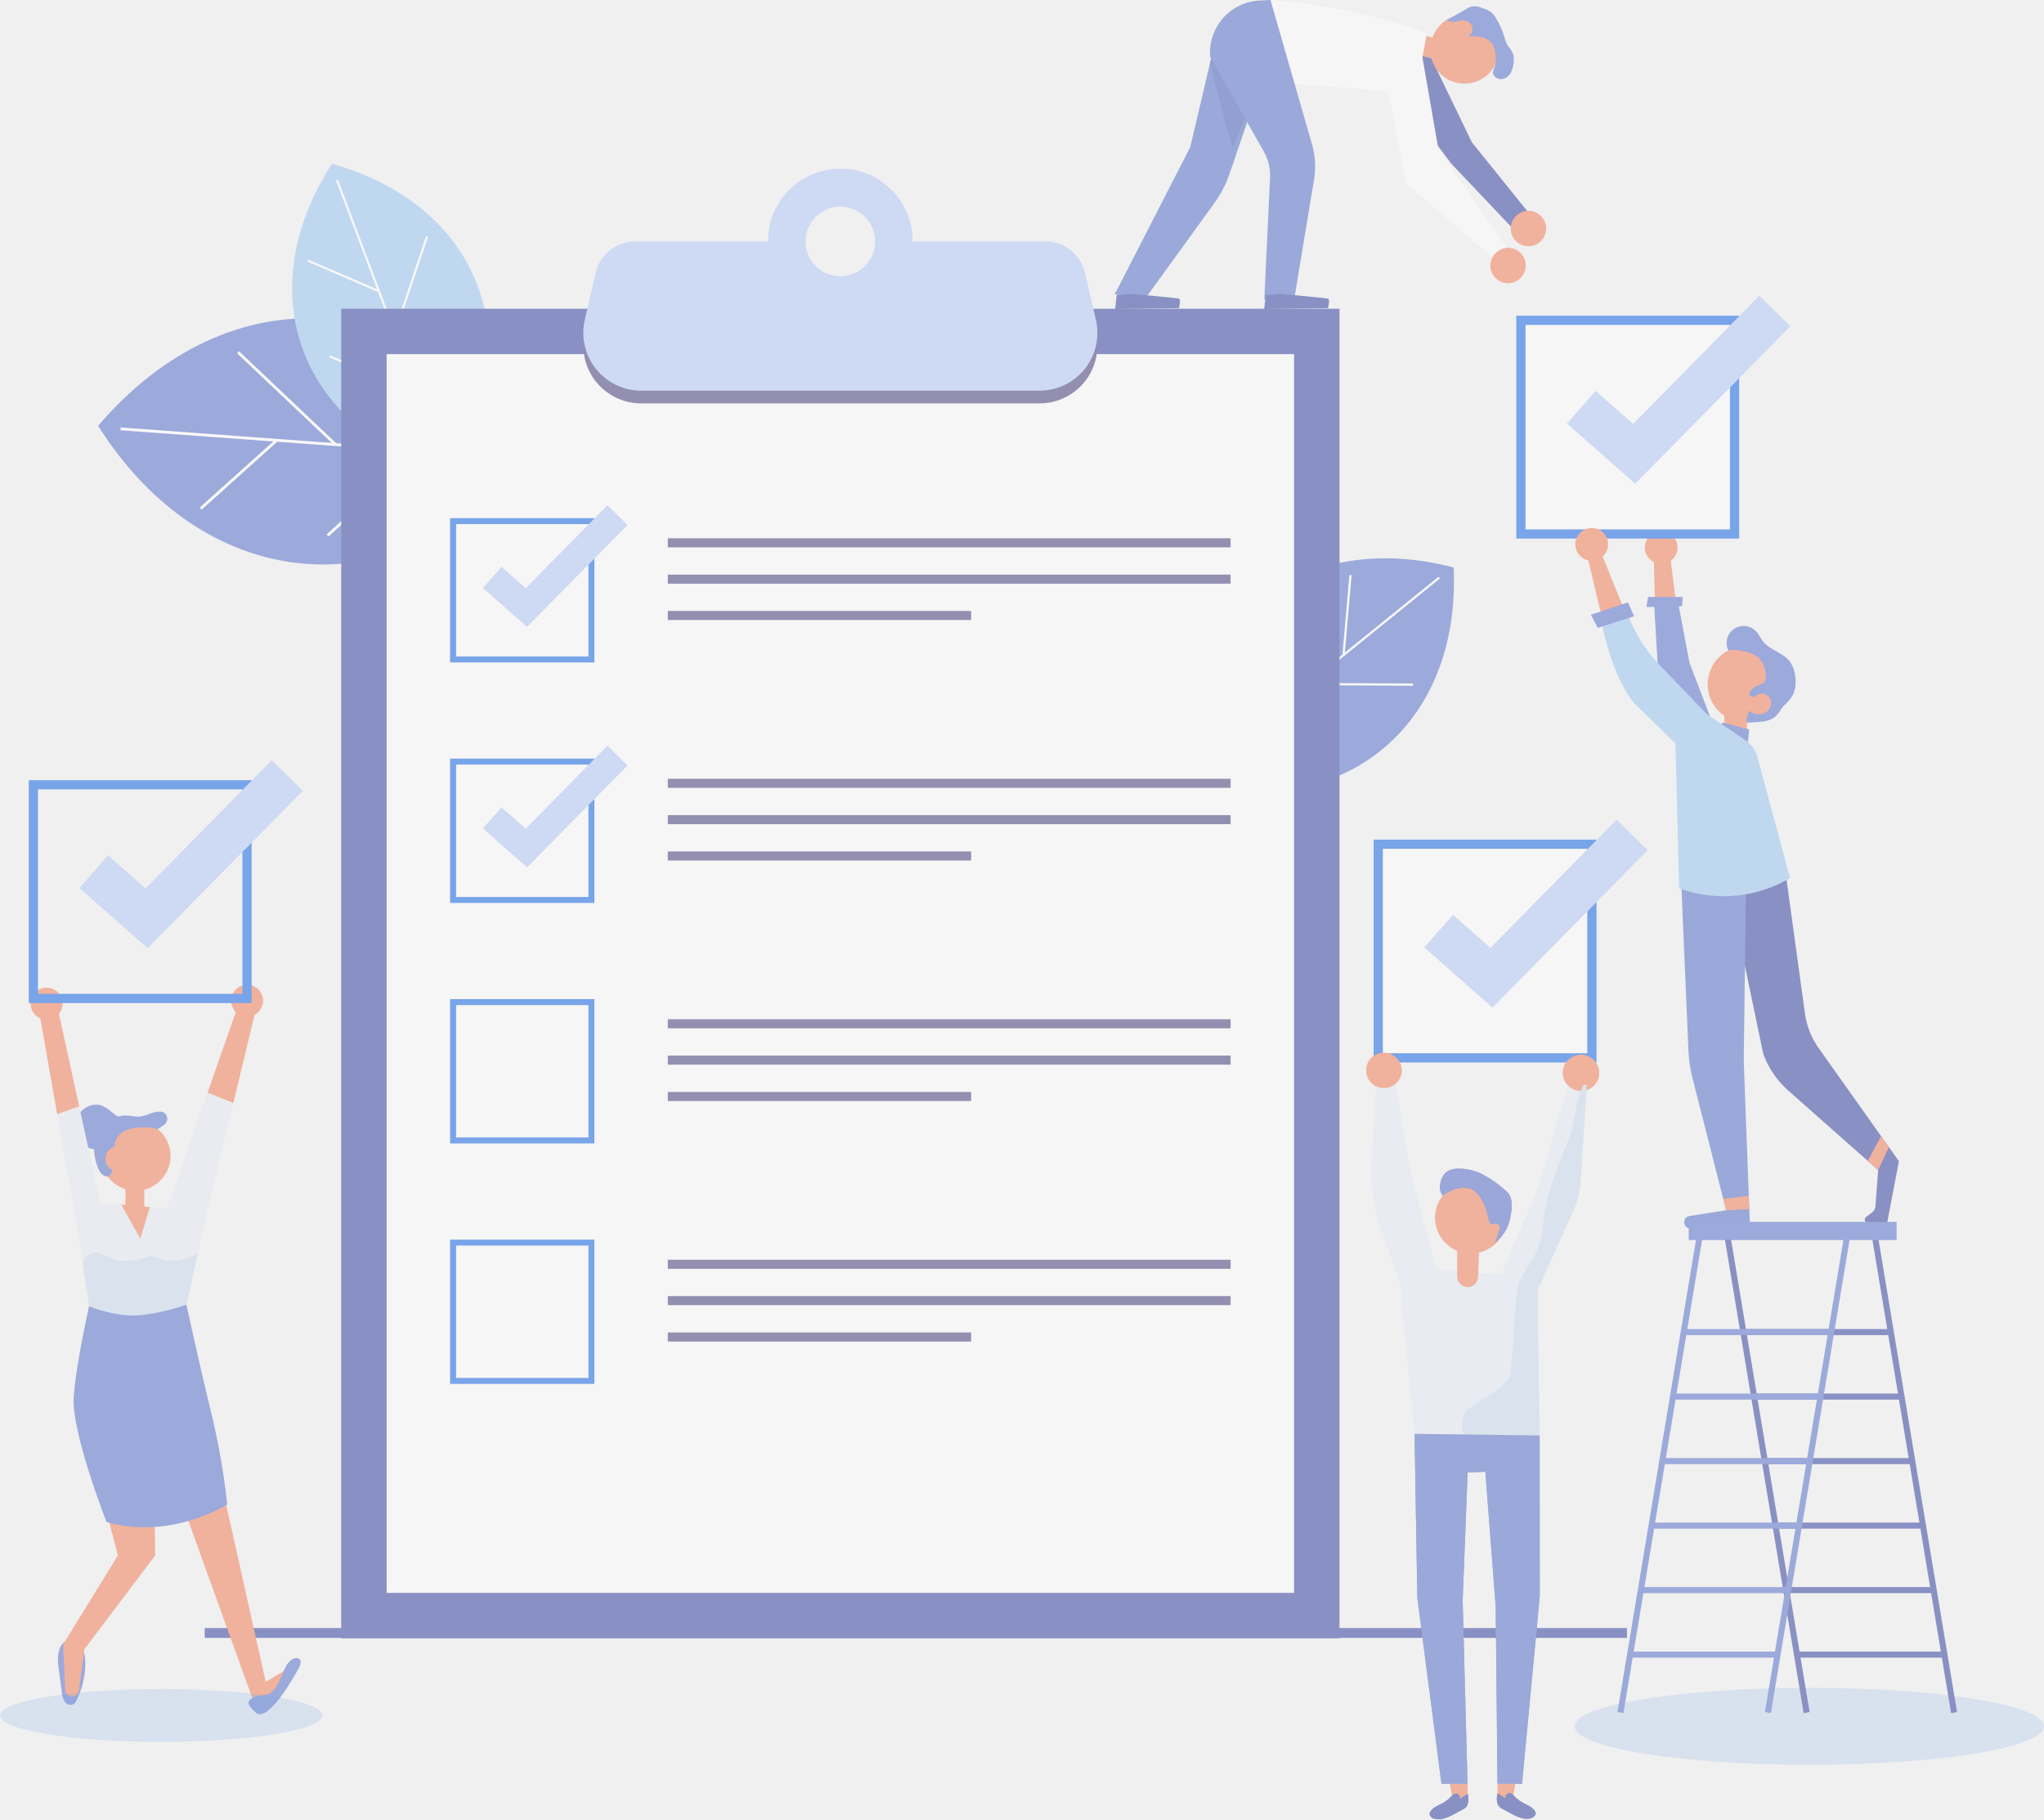
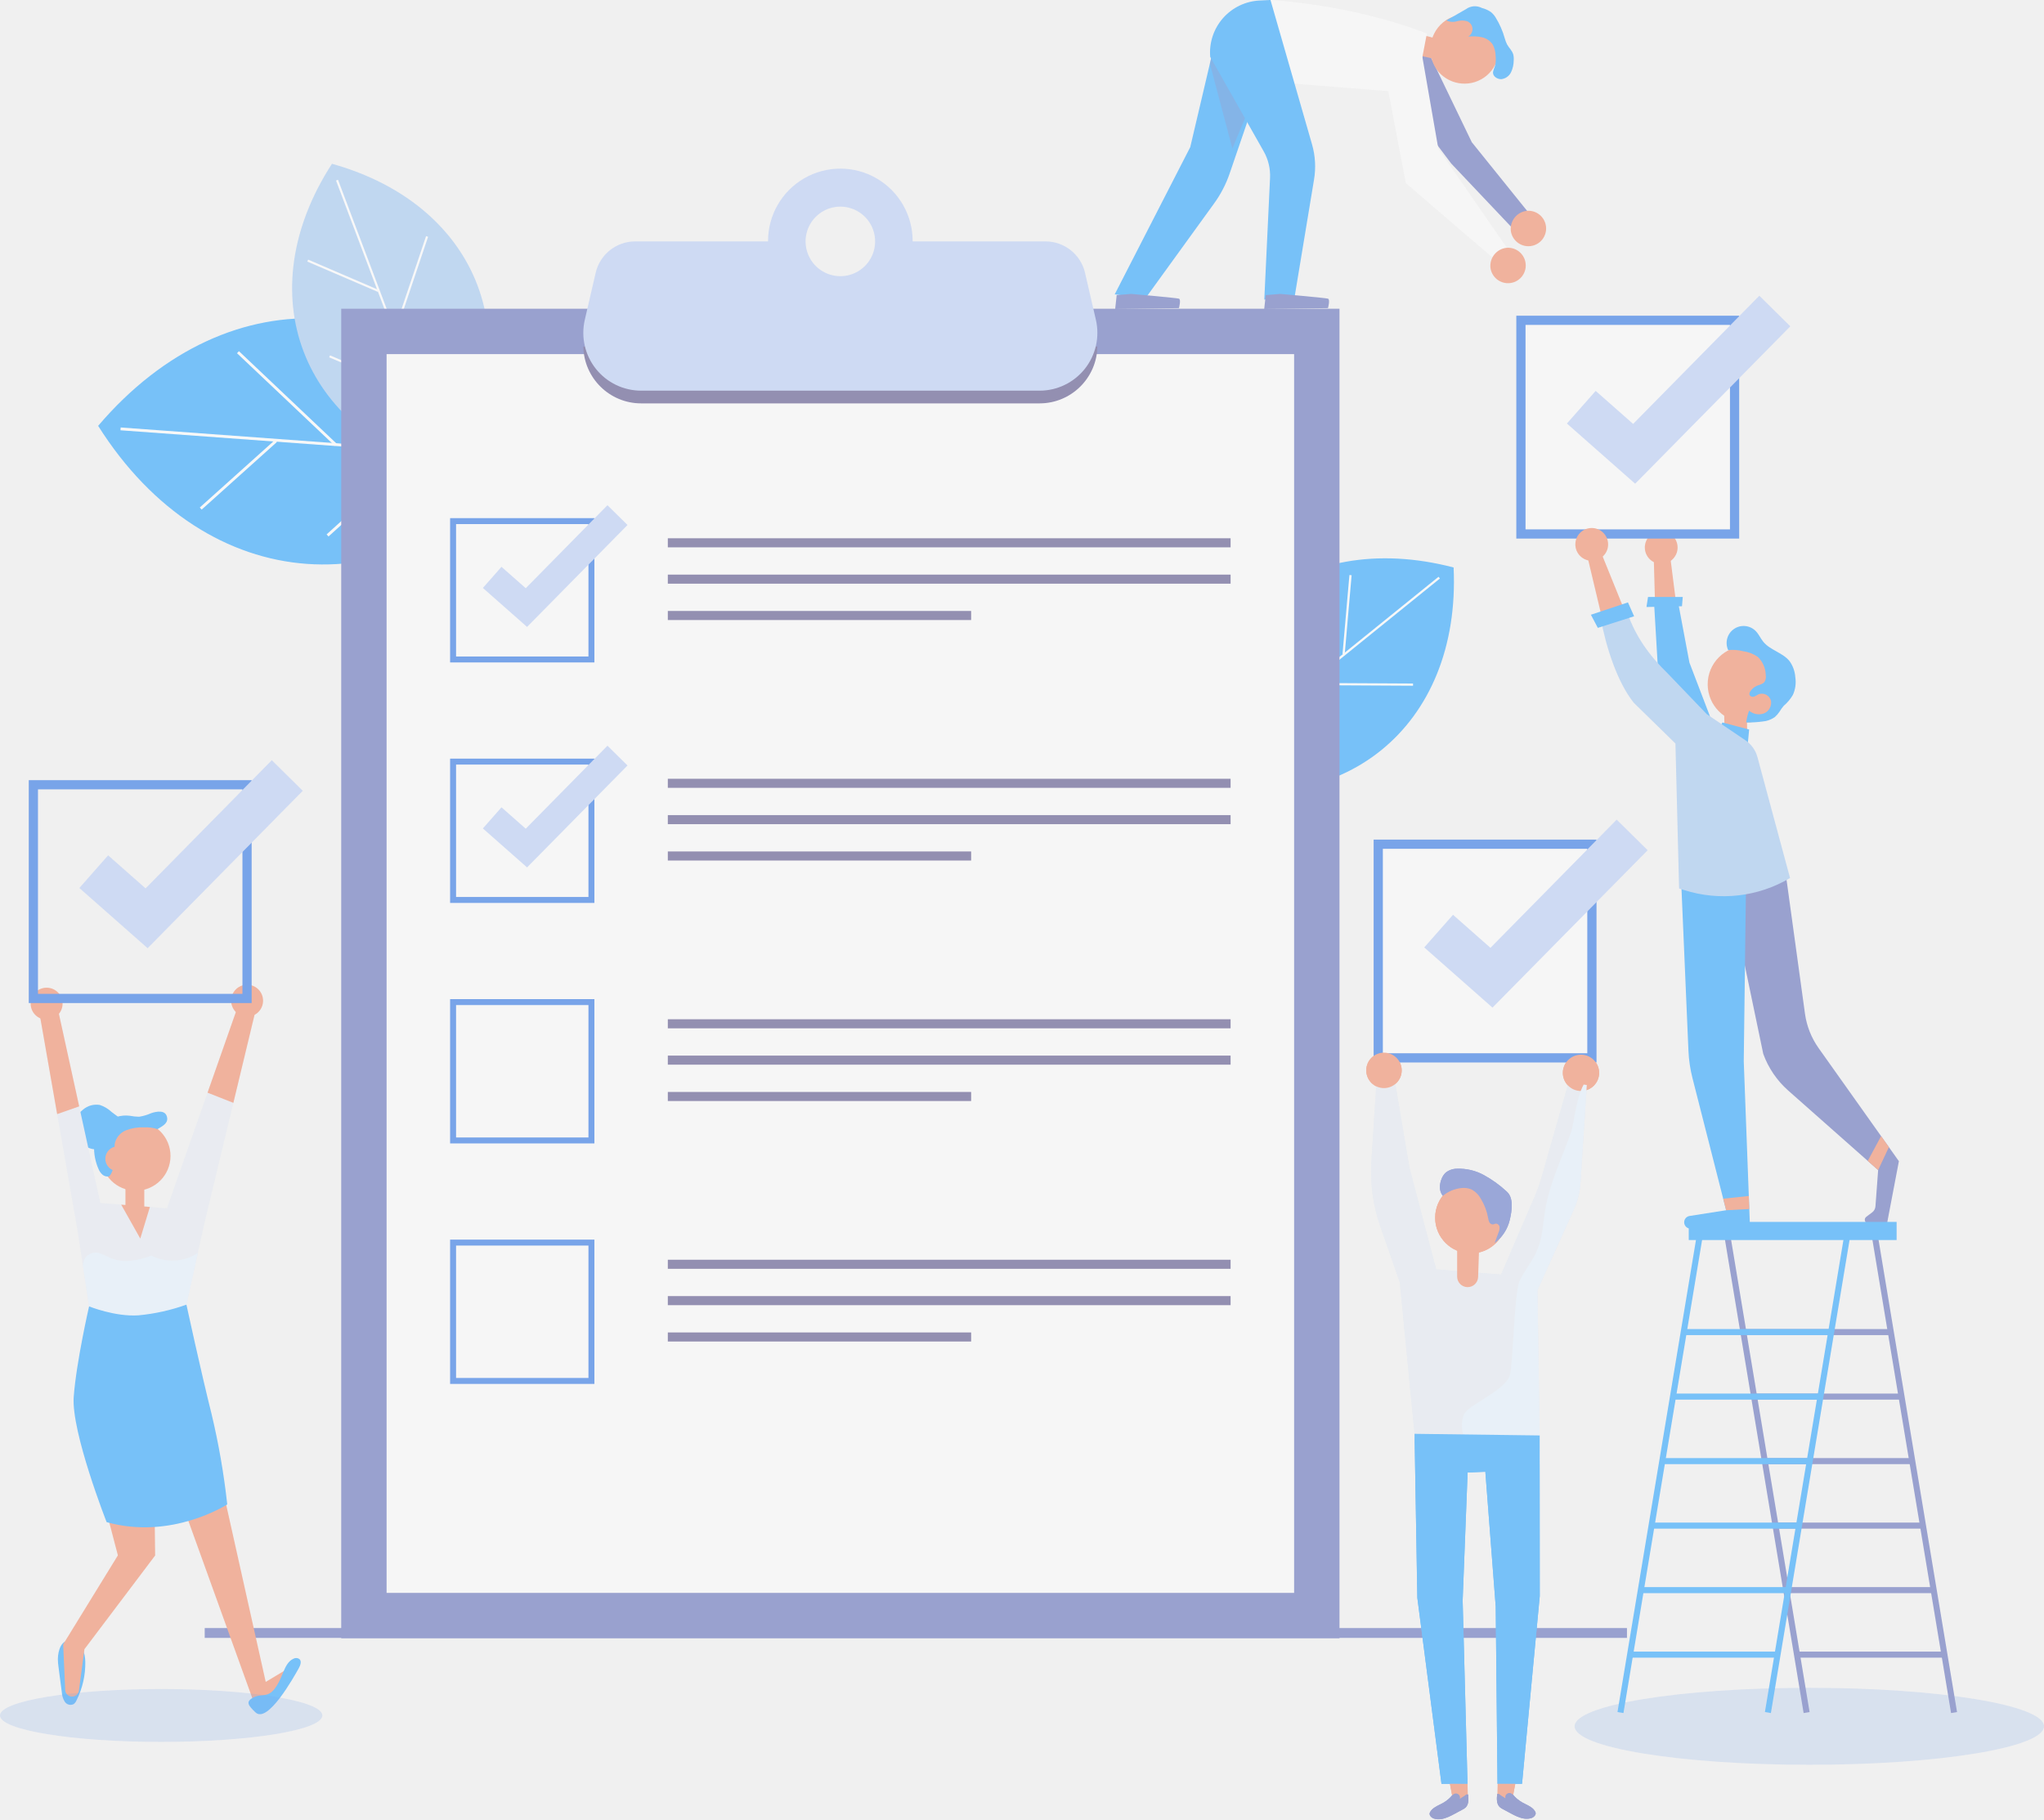
<svg xmlns="http://www.w3.org/2000/svg" width="645.73" height="574.731" viewBox="0 0 645.73 574.731">
  <defs>
-     <style>.a{opacity:0.52;}.b{fill:#f07951;}.c,.k{fill:#2a3799;}.d{fill:#4e68c7;}.e{fill:#4b68c4;}.f{fill:#94bff0;}.g{fill:#fcfcfc;}.h,.l{fill:#0a5de2;}.i{fill:#afc6f5;}.j{fill:#fff;}.k{opacity:0.4;}.l{opacity:0.2;}.m{fill:#3e3577;}.n{fill:#e0e7f1;}.o{fill:#4b63c1;}.p{fill:#c5d6ea;}.q{fill:#e2e7f1;}</style>
+     <style>.a{opacity:0.52;}.b{fill:#f07951;}.c,.k{fill:#4958b0;}.d{fill:#0795ff;}.e{fill:#0795ff;}.f{fill:#94bff0;}.g{fill:#fcfcfc;}.h,.l{fill:#0a5de2;}.i{fill:#afc6f5;}.j{fill:#fff;}.k{opacity:0.4;}.l{opacity:0.2;}.m{fill:#3e3577;}.n{fill:#e0e7f1;}.o{fill:#4b63c1;}.p{fill:#e1efff;}.q{fill:#e2e7f1;}</style>
  </defs>
  <g class="a" transform="translate(-42.282 -67.012)">
    <g transform="translate(521.309 160.435)">
      <path class="b" d="M378.93,199.579l-.591-21.547,4.871-.044,2.742,21.59Z" transform="translate(-335.018 -98.915)" />
      <path class="c" d="M411.1,243.217l6.378,46.335a24.635,24.635,0,0,0,4.316,10.9L447.15,336.17,443.4,355.843h-5.854a1.171,1.171,0,0,1-.7-2.109l1.847-1.385a2.646,2.646,0,0,0,1.051-1.921l.849-11.448-28.426-25.148A28.386,28.386,0,0,1,404.3,302.26L394.088,253.3Z" transform="translate(-326.288 -62.757)" />
      <path class="b" d="M392.683,211.419c.09.365.182,9.478.182,9.478l7.2,2.187-.182-11.757Z" transform="translate(-327.066 -80.435)" />
      <path class="b" d="M380.75,208.05l-8.621,3.059-7.337-30.858,3.977-1.791Z" transform="translate(-342.527 -98.654)" />
      <path class="d" d="M385.969,189.095l3.678,19.559,10.436,27.29L387.9,239.691l-8.287-30.536-1.17-19.894Z" transform="translate(-334.959 -92.759)" />
      <path class="e" d="M404.5,245.623l-.738,57.758,1.985,52.9H386.953a2.013,2.013,0,0,1-1.986-1.683h0a2.015,2.015,0,0,1,1.676-2.322l11.555-1.809-10.635-41.745a42.3,42.3,0,0,1-1.273-8.634l-2.349-54.716Z" transform="translate(-331.912 -61.561)" />
      <path class="b" d="M428.572,301.39l-3.4,7.263-3.275-2.9,4.212-7.832Z" transform="translate(-310.87 -32.43)" />
      <path class="d" d="M400.872,221.2l.482-5.12-8.433-2.229-1.566,2.831Z" transform="translate(-327.803 -79.035)" />
      <path class="f" d="M371.412,192.607l4.518-1.2c2.664,7.71,6.968,13.691,12.819,19.375l12.38,12.9,12.181,8.227a9.394,9.394,0,0,1,3.811,5.339l10.293,38.179h0a41.1,41.1,0,0,1-33.431,3.822l-1.618-.514-1.156-45.8-13.161-12.864c-5.35-6.688-8.823-17.992-10.394-26.411Z" transform="translate(-340.94 -91.479)" />
      <circle class="b" cx="5.178" cy="5.178" r="5.178" transform="translate(40.596 74.358)" />
      <circle class="b" cx="12.079" cy="12.079" r="12.079" transform="translate(60.455 110.676)" />
      <path class="b" d="M392.514,310.942l8.094-.856.155,4.123-7.317.388Z" transform="translate(-327.16 -25.688)" />
      <rect class="g" width="64.594" height="64.599" transform="translate(2.907 9.214)" />
      <path class="d" d="M365.625,193.345l11.706-3.9,1.951,4.39-11.463,3.658Z" transform="translate(-342.066 -92.566)" />
      <path class="d" d="M377.409,188.345h10.975l-.244,2.927-11.219.244Z" transform="translate(-335.803 -93.175)" />
      <path class="h" d="M420.874,201.585H350.468v-70.41h70.406Zm-67.5-2.905h64.594v-64.6H353.375v64.6Z" transform="translate(-350.468 -124.866)" />
      <g transform="translate(15.98)">
        <path class="i" d="M421.546,127.116l-39.877,40.492-11.831-10.433-9.089,10.315,21.566,19.018,49.017-49.727Z" transform="translate(-360.749 -127.116)" />
      </g>
      <path class="b" d="M362.464,179.5a5.178,5.178,0,1,0,5.178-5.176A5.178,5.178,0,0,0,362.464,179.5Z" transform="translate(-343.818 -100.945)" />
      <path class="d" d="M411.243,219.436a13.375,13.375,0,0,0,2.9-3.458,9.928,9.928,0,0,0,.755-5.582,9.829,9.829,0,0,0-1.766-5c-2.134-2.751-6.13-3.482-8.338-6.174-.87-1.062-1.411-2.375-2.366-3.362a5.368,5.368,0,0,0-8.734,5.983,13.316,13.316,0,0,1,4.733.354,10.363,10.363,0,0,1,4.626,1.788,8.19,8.19,0,0,1,2.509,5.757,3.078,3.078,0,0,1-.406,2.156c-.547.706-1.529.853-2.355,1.2a4.672,4.672,0,0,0-2.126,1.8,1.329,1.329,0,0,0-.253,1.079,1.167,1.167,0,0,0,1.478.533c.553-.174,1.015-.564,1.556-.777a2.975,2.975,0,0,1,3.769,2.184,3.649,3.649,0,0,1-2.291,3.943,4.747,4.747,0,0,1-4.643-.892,16.482,16.482,0,0,0-.9,3.724,32.829,32.829,0,0,0,4.988-.275,7.914,7.914,0,0,0,4.051-1.421,8.947,8.947,0,0,0,1.5-1.73A12,12,0,0,1,411.243,219.436Z" transform="translate(-326.76 -89.889)" />
    </g>
    <g transform="translate(73.288 167.565)">
      <path class="d" d="M62.23,165.682h0c41.641-48.892,103.182-44.5,137.455,9.813h0C158.044,224.387,96.5,219.994,62.23,165.682Z" transform="translate(-62.23 -131.704)" />
      <g transform="translate(7.048 34.486)">
        <rect class="j" width="0.892" height="124.496" transform="matrix(0.073, -0.997, 0.997, 0.073, 0, 0.89)" />
      </g>
      <g transform="translate(32.105 38.446)">
        <rect class="j" width="31.937" height="0.892" transform="matrix(0.744, -0.668, 0.668, 0.744, 0, 21.326)" />
      </g>
      <g transform="translate(43.864 10.384)">
        <rect class="j" width="0.892" height="42.618" transform="translate(0 0.648) rotate(-46.572)" />
      </g>
      <g transform="translate(92.624 14.874)">
        <rect class="j" width="0.892" height="42.358" transform="translate(0 0.663) rotate(-48.021)" />
      </g>
      <g transform="translate(72.176 42.103)">
        <rect class="j" width="38.967" height="0.892" transform="translate(0 26.166) rotate(-42.183)" />
      </g>
    </g>
    <g transform="translate(417.407 243.391)">
      <path class="d" d="M367.712,183.378h0c2.369,50.33-35.232,80.815-83.986,68.088h0C281.359,201.136,318.96,170.651,367.712,183.378Z" transform="translate(-283.622 -180.487)" />
      <g transform="translate(3.34 5.869)">
        <rect class="j" width="97.676" height="0.7" transform="matrix(0.778, -0.629, 0.629, 0.778, 0, 61.399)" />
      </g>
      <g transform="translate(48.995 5.273)">
        <rect class="j" width="25.057" height="0.7" transform="matrix(0.087, -0.996, 0.996, 0.087, 0, 24.962)" />
      </g>
      <g transform="translate(37.834 39.372)">
        <rect class="j" width="0.7" height="33.437" transform="translate(0 0.7) rotate(-89.688)" />
      </g>
      <g transform="translate(7.707 63.121)">
        <rect class="j" width="33.232" height="0.7" transform="translate(0 0.66) rotate(-1.137)" />
      </g>
      <g transform="translate(21.164 21.898)">
        <rect class="j" width="30.572" height="0.7" transform="matrix(0.082, -0.997, 0.997, 0.082, 0, 30.469)" />
      </g>
    </g>
    <g transform="translate(134.565 118.751)">
      <path class="f" d="M114.243,100.3h0c46.857,13.078,63.411,56.785,36.973,97.622h0C104.359,184.843,87.805,141.138,114.243,100.3Z" transform="translate(-101.653 -100.299)" />
      <g transform="translate(13.871 5.051)">
        <rect class="j" width="0.676" height="94.307" transform="translate(0 0.238) rotate(-20.658)" />
      </g>
      <g transform="translate(4.801 30.276)">
        <rect class="j" width="0.676" height="24.193" transform="matrix(0.395, -0.919, 0.919, 0.395, 0, 0.621)" />
      </g>
      <g transform="translate(32.02 22.858)">
        <rect class="j" width="32.284" height="0.676" transform="matrix(0.319, -0.948, 0.948, 0.319, 0, 30.597)" />
      </g>
      <g transform="translate(45.267 57.814)">
        <rect class="j" width="32.086" height="0.676" transform="matrix(0.295, -0.956, 0.956, 0.295, 0, 30.659)" />
      </g>
      <g transform="translate(11.708 60.527)">
        <rect class="j" width="0.676" height="29.518" transform="translate(0 0.622) rotate(-67.007)" />
      </g>
    </g>
    <g transform="translate(394.434 67.012)">
      <path class="c" d="M335.269,74.845l15.794,32.75,20.208,25.085-5.807,3.716-20.9-22.066L324.018,87Z" transform="translate(-238.255 -62.67)" />
      <path class="b" d="M330.937,73.7l9.3,2.395-2.234,5.958-10.413-2.264Z" transform="translate(-236.273 -63.303)" />
      <path class="e" d="M307.612,68.481l-8.134,15.4-6.768,28.786-23.868,46.523,9.673,1.3,21.761-30.067a35.872,35.872,0,0,0,4.874-9.408l11.194-32.7Z" transform="translate(-268.842 -66.198)" />
      <path class="k" d="M303.354,91.913l-8.058,19.35-7.11-26.816.567-2.411,5.23-9.9,1.158-.325s3.247,8.6,4.032,10.431C299.538,83.088,301.408,87.4,303.354,91.913Z" transform="translate(-258.118 -64.353)" />
      <path class="g" d="M340.741,110.039,365.7,146.116l-4.944.8-30.285-26-6.842-36.041s-.922-11.1,4.117-10.745,7.843,6.286,7.843,6.286Z" transform="translate(-238.509 -63.074)" />
      <path class="g" d="M353.572,77.642c-23.461-9.284-49.4-10.63-49.4-10.63L293.884,92.04l56.076,4.425Z" transform="translate(-254.96 -67.012)" />
      <path class="e" d="M307.315,67.012l-3.448.166a16.443,16.443,0,0,0-15.592,17.81l16.9,29.842a15.524,15.524,0,0,1,2,8.412l-1.815,38.412,9.542-.65,6.154-37.163a25.126,25.126,0,0,0-.612-11.205Z" transform="translate(-258.102 -67.012)" />
      <path class="b" d="M349.357,116.177a5.6,5.6,0,1,0,5.1-6.309A5.737,5.737,0,0,0,349.357,116.177Z" transform="translate(-224.221 -43.266)" />
      <path class="b" d="M334.907,87.177a10.879,10.879,0,1,0,2.98-15.455A11.135,11.135,0,0,0,334.907,87.177Z" transform="translate(-233.263 -65.323)" />
      <path class="b" d="M345.218,123.691a5.6,5.6,0,1,0,5.1-6.308A5.736,5.736,0,0,0,345.218,123.691Z" transform="translate(-226.515 -39.099)" />
      <path class="c" d="M299.707,127.127l-.479,4.394,20.146-.28s.748-2.743,0-2.994c-.732-.244-15.113-1.5-15.113-1.5Z" transform="translate(-251.998 -33.897)" />
      <path class="c" d="M269.415,127.127l-.479,4.394,20.146-.28s.748-2.743,0-2.994c-.732-.244-15.113-1.5-15.113-1.5Z" transform="translate(-268.79 -33.897)" />
      <path class="d" d="M353.679,91.3a3.932,3.932,0,0,0,3-2.178,8.751,8.751,0,0,0,.841-3.74,5.668,5.668,0,0,0-.169-1.977c-.368-1.164-1.352-2.019-1.935-3.092a10.5,10.5,0,0,1-.72-1.9,25.326,25.326,0,0,0-2.935-6.667,6.878,6.878,0,0,0-1.461-1.66,8.885,8.885,0,0,0-2.846-1.276,4.759,4.759,0,0,0-4.972.353l-6.22,3.577a4.454,4.454,0,0,0,3.258.288A5.923,5.923,0,0,1,342.823,73a2.707,2.707,0,0,1,.325,4.843,14.371,14.371,0,0,1,4.243.2,5.593,5.593,0,0,1,3.476,2.283,7.635,7.635,0,0,1,.928,3.485,10.246,10.246,0,0,1-.051,2.776c-.157.818-.591,1.561-.737,2.377C350.752,90.385,352.395,91.4,353.679,91.3Z" transform="translate(-231.47 -66.297)" />
    </g>
    <ellipse class="l" cx="74.143" cy="12.155" rx="74.143" ry="12.155" transform="translate(539.727 600.216)" />
    <g transform="translate(150.078 120.436)">
      <rect class="c" width="315.366" height="420.01" transform="translate(0 44.11)" />
      <rect class="g" width="391.34" height="286.696" transform="translate(301.031 58.445) rotate(90)" />
      <path class="m" d="M160.841,137.449A18.277,18.277,0,0,0,179.108,155.4H304.969a18.277,18.277,0,0,0,18.267-17.956Z" transform="translate(-84.356 -81.39)" />
      <path class="i" d="M319.341,134.144a12.807,12.807,0,0,0-12.478-9.921H264.882a22.84,22.84,0,1,0-45.679,0H177.222a12.806,12.806,0,0,0-12.477,9.921l-3.434,14.846a18.27,18.27,0,0,0,17.8,22.386H304.973a18.269,18.269,0,0,0,17.8-22.384Zm-75.146.85a10.985,10.985,0,1,1,8.622-8.625A10.994,10.994,0,0,1,244.2,134.994Z" transform="translate(-84.36 -101.383)" />
      <g transform="translate(34.398 106.174)">
        <path class="h" d="M179.353,217.909H133.764v-45.59h45.589Zm-43.707-1.882h41.824V174.2H135.646v41.827Z" transform="translate(-133.764 -168.234)" />
        <g transform="translate(10.348)">
          <path class="i" d="M179.787,169.691l-25.82,26.218-7.661-6.755-5.885,6.679,13.964,12.314,31.738-32.2Z" transform="translate(-140.421 -169.691)" />
        </g>
        <g transform="translate(68.779 10.446)">
          <rect class="m" width="177.79" height="2.867" />
        </g>
        <g transform="translate(68.779 21.928)">
          <rect class="m" width="177.79" height="2.867" />
        </g>
        <g transform="translate(68.779 33.412)">
          <rect class="m" width="95.824" height="2.867" />
        </g>
        <g transform="translate(0 75.974)">
          <path class="h" d="M179.353,266.788H133.764V221.2h45.589Zm-43.707-1.882h41.824V223.079H135.646v41.827Z" transform="translate(-133.764 -217.113)" />
          <g transform="translate(10.348)">
            <path class="i" d="M179.787,218.57l-25.82,26.218-7.661-6.755-5.885,6.679,13.964,12.314,31.738-32.2Z" transform="translate(-140.421 -218.57)" />
          </g>
          <g transform="translate(68.779 10.446)">
            <rect class="m" width="177.79" height="2.867" />
          </g>
          <g transform="translate(68.779 21.928)">
            <rect class="m" width="177.79" height="2.867" />
          </g>
          <g transform="translate(68.779 33.412)">
            <rect class="m" width="95.824" height="2.867" />
          </g>
        </g>
        <g transform="translate(0 156.034)">
          <path class="h" d="M179.353,315.666H133.764V270.077h45.589Zm-43.707-1.881h41.824V271.958H135.646v41.827Z" transform="translate(-133.764 -270.077)" />
          <g transform="translate(68.779 6.36)">
            <rect class="m" width="177.79" height="2.867" />
          </g>
          <g transform="translate(68.779 17.843)">
            <rect class="m" width="177.79" height="2.867" />
          </g>
          <g transform="translate(68.779 29.326)">
            <rect class="m" width="95.824" height="2.867" />
          </g>
        </g>
        <g transform="translate(0 232.009)">
          <path class="h" d="M179.353,364.545H133.764V318.956h45.589Zm-43.707-1.881h41.824V320.837H135.646v41.827Z" transform="translate(-133.764 -318.956)" />
          <g transform="translate(68.779 6.36)">
            <rect class="m" width="177.79" height="2.867" />
          </g>
          <g transform="translate(68.779 17.843)">
            <rect class="m" width="177.79" height="2.867" />
          </g>
          <g transform="translate(68.779 29.326)">
            <rect class="m" width="95.824" height="2.867" />
          </g>
        </g>
      </g>
    </g>
    <g transform="translate(553.269 453.022)">
      <g transform="translate(33.435 2.216)">
        <g transform="translate(46.581)">
          <rect class="c" width="1.91" height="154.725" transform="translate(0 0.313) rotate(-9.437)" />
        </g>
        <rect class="c" width="1.91" height="154.725" transform="translate(0 0.313) rotate(-9.438)" />
        <g transform="translate(6.349 31.64)">
          <rect class="c" width="46.995" height="1.911" />
        </g>
        <g transform="translate(9.676 52.019)">
          <rect class="c" width="46.997" height="1.911" />
        </g>
        <g transform="translate(13.005 72.397)">
          <rect class="c" width="46.995" height="1.911" />
        </g>
        <g transform="translate(16.331 92.775)">
          <rect class="c" width="46.995" height="1.911" />
        </g>
        <g transform="translate(19.658 113.155)">
          <rect class="c" width="46.995" height="1.91" />
        </g>
        <g transform="translate(22.985 133.533)">
          <rect class="c" width="46.997" height="1.91" />
        </g>
      </g>
      <g transform="translate(0 2.217)">
        <rect class="d" width="154.725" height="1.91" transform="translate(0 152.63) rotate(-80.56)" />
        <g transform="translate(46.578 0)">
          <rect class="d" width="154.725" height="1.91" transform="translate(0 152.629) rotate(-80.558)" />
        </g>
        <g transform="translate(20.493 31.639)">
          <rect class="d" width="46.995" height="1.911" />
        </g>
        <g transform="translate(17.166 52.019)">
          <rect class="d" width="46.995" height="1.911" />
        </g>
        <g transform="translate(13.839 72.397)">
          <rect class="d" width="46.996" height="1.911" />
        </g>
        <g transform="translate(10.512 92.775)">
          <rect class="d" width="46.996" height="1.911" />
        </g>
        <g transform="translate(7.184 113.155)">
          <rect class="d" width="46.995" height="1.91" />
        </g>
        <g transform="translate(3.857 133.532)">
          <rect class="d" width="46.995" height="1.91" />
        </g>
      </g>
      <g transform="translate(22.515 0)">
        <rect class="d" width="65.669" height="5.732" />
      </g>
    </g>
    <g transform="translate(106.953 581.332)">
      <rect class="c" width="449.311" height="3.109" />
    </g>
    <g transform="translate(473.911 325.942)">
      <g transform="translate(0 73.617)">
        <path class="b" d="M342.559,429.664l.082,4.665-4.712.248-.992-5.208Z" transform="translate(-310.571 -198.689)" />
        <path class="c" d="M342.4,433.237a1.317,1.317,0,0,0-1.728-1.626,3.356,3.356,0,0,0-1.169,1.038A10.975,10.975,0,0,1,336.137,435c-1.247.631-2.628,1.292-3.211,2.562-.351.766.468,1.631,1.27,1.887,2.963.953,6.022-1.312,8.8-2.708a4.738,4.738,0,0,0,1.228-.785c1.006-.981.951-2.588.8-3.984-.019-.168-.3-.21-.468-.171a1.082,1.082,0,0,0-.427.266C343.6,432.517,342.917,432.786,342.4,433.237Z" transform="translate(-312.841 -197.493)" />
        <path class="b" d="M346.726,429.563l-.082,4.665,4.712.248.992-5.208Z" transform="translate(-305.19 -198.745)" />
        <path class="c" d="M349.23,433.134a1.316,1.316,0,0,1,1.728-1.624,3.35,3.35,0,0,1,1.167,1.038,11,11,0,0,0,3.362,2.352c1.248.631,2.628,1.292,3.211,2.562.351.766-.466,1.629-1.27,1.887-2.963.953-6.02-1.313-8.8-2.709a4.731,4.731,0,0,1-1.228-.783c-1.006-.981-.95-2.588-.8-3.984.019-.169.3-.211.469-.171a1.1,1.1,0,0,1,.427.264C348.022,432.416,348.707,432.685,349.23,433.134Z" transform="translate(-305.26 -197.549)" />
        <path class="n" d="M335.771,409.535l-5.742-59.07-6.154-17.634a52.446,52.446,0,0,1-2.823-20.629l1.592-24.908,5.743-.821,4.665,27.664,8.462,32.226L362.024,348l10.556-24.532a54.448,54.448,0,0,0,2.358-6.628l8.417-29.551,5.743.821-2,30.9a24.432,24.432,0,0,1-2.111,8.467l-11.476,25.44.821,54.968Z" transform="translate(-319.435 -277.902)" />
        <path class="e" d="M369.341,409.681l-5.6,59.308h-7.756l-.556-55.969-3.278-42.609-5.6.238-1.569,40.438,1.541,57.9h-8.23l-7.63-58.751-.881-51.81,39.514.515Z" transform="translate(-314.537 -238.015)" />
        <path class="b" d="M331.165,286.555a5.6,5.6,0,1,1-5.6-5.6A5.6,5.6,0,0,1,331.165,286.555Z" transform="translate(-319.974 -280.959)" />
        <path class="b" d="M371.389,287.106a5.732,5.732,0,1,1-5.731-5.732A5.732,5.732,0,0,1,371.389,287.106Z" transform="translate(-297.827 -280.729)" />
        <path class="b" d="M356.518,318.532a11.275,11.275,0,1,1-11.275-11.275A11.276,11.276,0,0,1,356.518,318.532Z" transform="translate(-312.216 -266.381)" />
        <path class="o" d="M356.069,311.792a36.332,36.332,0,0,0-7.189-5.2,16.531,16.531,0,0,0-8.552-2.036,5.791,5.791,0,0,0-3.558,1.233,5.292,5.292,0,0,0-1.3,1.963c-.721,1.746-.825,3.931.4,5.366a11.023,11.023,0,0,1,5.751-2.447,6.4,6.4,0,0,1,3.233.407,7.2,7.2,0,0,1,3.008,2.973,17.42,17.42,0,0,1,2.3,6.036,4.353,4.353,0,0,0,.379,1.357,1.268,1.268,0,0,0,1.132.713c.34-.028.647-.244.987-.264a1.209,1.209,0,0,1,1.125,1.1,3.511,3.511,0,0,1-.32,1.676q-.629,1.7-1.256,3.406a12.939,12.939,0,0,0,4.8-7.346C357.691,317.814,358.3,313.771,356.069,311.792Z" transform="translate(-311.677 -267.894)" />
      </g>
      <g transform="translate(2.325 0)">
        <rect class="g" width="64.594" height="64.599" transform="translate(2.907 9.214)" />
        <path class="h" d="M391.877,308.066H321.47v-70.41h70.407Zm-67.5-2.907H388.97v-64.6H324.377v64.6Z" transform="translate(-321.47 -231.347)" />
        <g transform="translate(15.981)">
          <path class="i" d="M392.549,233.6l-39.877,40.492L340.84,263.656l-9.089,10.315,21.566,19.018,49.017-49.727Z" transform="translate(-331.751 -233.597)" />
        </g>
      </g>
      <g transform="translate(0 73.617)">
        <path class="n" d="M335.771,409.535l-5.742-59.07-6.154-17.634a52.446,52.446,0,0,1-2.823-20.629l1.592-24.908,5.743-.821,4.665,27.664,8.462,32.226L362.024,348l10.556-24.532a54.448,54.448,0,0,0,2.358-6.628l8.417-29.551,5.743.821-2,30.9a24.432,24.432,0,0,1-2.111,8.467l-11.476,25.44.821,54.968Z" transform="translate(-319.435 -277.902)" />
        <path class="b" d="M331.165,286.555a5.6,5.6,0,1,1-5.6-5.6A5.6,5.6,0,0,1,331.165,286.555Z" transform="translate(-319.974 -280.959)" />
        <path class="b" d="M371.389,287.106a5.732,5.732,0,1,1-5.731-5.732A5.732,5.732,0,0,1,371.389,287.106Z" transform="translate(-297.827 -280.729)" />
        <path class="b" d="M356.518,318.532a11.275,11.275,0,1,1-11.275-11.275A11.276,11.276,0,0,1,356.518,318.532Z" transform="translate(-312.216 -266.381)" />
        <path class="o" d="M356.069,311.792a36.332,36.332,0,0,0-7.189-5.2,16.531,16.531,0,0,0-8.552-2.036,5.791,5.791,0,0,0-3.558,1.233,5.292,5.292,0,0,0-1.3,1.963c-.721,1.746-.825,3.931.4,5.366a11.023,11.023,0,0,1,5.751-2.447,6.4,6.4,0,0,1,3.233.407,7.2,7.2,0,0,1,3.008,2.973,17.42,17.42,0,0,1,2.3,6.036,4.353,4.353,0,0,0,.379,1.357,1.268,1.268,0,0,0,1.132.713c.34-.028.647-.244.987-.264a1.209,1.209,0,0,1,1.125,1.1,3.511,3.511,0,0,1-.32,1.676q-.629,1.7-1.256,3.406a12.939,12.939,0,0,0,4.8-7.346C357.691,317.814,358.3,313.771,356.069,311.792Z" transform="translate(-311.677 -267.894)" />
        <path class="b" d="M338.44,319.124v11.9a3.315,3.315,0,0,0,6.626.148l.443-12.861Z" transform="translate(-309.737 -260.253)" />
        <path class="p" d="M376.864,318.484l2-30.9-.989-.141c-2.361,4.223-3.185,12.772-3.928,14.9-2.865,8.194-6.791,16.094-8.229,24.723-.689,4.124-.8,8.4-2.356,12.287-1.433,3.58-4,6.587-5.7,10.046-1.735,3.521-2.167,27.588-3.158,30.083-2.007,5.042-13.366,9.135-14.539,12.388-1.854,5.136,1.152,11.107,5.79,13.992a17.755,17.755,0,0,0,4.988,2.073l13.358-.569-.821-54.968,11.476-25.44A24.432,24.432,0,0,0,376.864,318.484Z" transform="translate(-309.202 -277.367)" />
        <path class="b" d="M342.559,429.664l.082,4.665-4.712.248-.992-5.208Z" transform="translate(-310.571 -198.689)" />
        <path class="c" d="M342.4,433.237a1.317,1.317,0,0,0-1.728-1.626,3.356,3.356,0,0,0-1.169,1.038A10.975,10.975,0,0,1,336.137,435c-1.247.631-2.628,1.292-3.211,2.562-.351.766.468,1.631,1.27,1.887,2.963.953,6.022-1.312,8.8-2.708a4.738,4.738,0,0,0,1.228-.785c1.006-.981.951-2.588.8-3.984-.019-.168-.3-.21-.468-.171a1.082,1.082,0,0,0-.427.266C343.6,432.517,342.917,432.786,342.4,433.237Z" transform="translate(-312.841 -197.493)" />
        <path class="b" d="M346.726,429.563l-.082,4.665,4.712.248.992-5.208Z" transform="translate(-305.19 -198.745)" />
        <path class="c" d="M349.23,433.134a1.316,1.316,0,0,1,1.728-1.624,3.35,3.35,0,0,1,1.167,1.038,11,11,0,0,0,3.362,2.352c1.248.631,2.628,1.292,3.211,2.562.351.766-.466,1.629-1.27,1.887-2.963.953-6.02-1.313-8.8-2.709a4.731,4.731,0,0,1-1.228-.783c-1.006-.981-.95-2.588-.8-3.984.019-.169.3-.211.469-.171a1.1,1.1,0,0,1,.427.264C348.022,432.416,348.707,432.685,349.23,433.134Z" transform="translate(-305.26 -197.549)" />
        <path class="e" d="M369.341,409.681l-5.6,59.308h-7.756l-.556-55.969-3.278-42.609-5.6.238-1.569,40.438,1.541,57.9h-8.23l-7.63-58.751-.881-51.81,39.514.515Z" transform="translate(-314.537 -238.015)" />
      </g>
    </g>
    <g transform="translate(51.966 378.098)">
      <path class="d" d="M65.595,291.636a6.477,6.477,0,0,0-5.3,1.449c-2.185,1.679-3.69,4.546-2.972,7.207a7.521,7.521,0,0,0,3.253,4.093,7.2,7.2,0,0,0,2.594,1.149c2.475.471,4.924-.964,6.755-2.694,1.438-1.358,4.856-4.424,2.761-6.367-1.021-.947-2.271-1.727-3.36-2.6A10.071,10.071,0,0,0,65.595,291.636Z" transform="translate(-43.728 -253.652)" />
      <path class="q" d="M63.692,398.151l2.322-32.083-3.589-23.615L50.238,272.861l5.886-.841L69.578,333.4,90.6,335.086l21.863-62.224,5.886.841-15.977,66.429-5.607,25.392.66,30.946Z" transform="translate(-47.555 -264.453)" />
      <path class="b" d="M62.889,302.884l-6.965,2.442-5.685-32.464,5.886-.841Z" transform="translate(-47.555 -264.453)" />
      <path class="b" d="M84.463,298.254l8.162,3.22L99.376,273.4l-5.886-.841Z" transform="translate(-28.583 -264.153)" />
      <path class="b" d="M66.912,311.85l6.035,10.716,3.039-9.99Z" transform="translate(-38.312 -242.374)" />
      <path class="b" d="M99.351,272.2a5.045,5.045,0,1,1-5.045-5.045A5.046,5.046,0,0,1,99.351,272.2Z" transform="translate(-25.924 -267.152)" />
      <path class="b" d="M58.6,272.8a5.045,5.045,0,1,1-5.045-5.045A5.045,5.045,0,0,1,58.6,272.8Z" transform="translate(-48.512 -266.816)" />
      <path class="b" d="M84.773,305.874a10.986,10.986,0,1,1-10.986-10.986A10.986,10.986,0,0,1,84.773,305.874Z" transform="translate(-40.591 -251.777)" />
      <path class="b" d="M67.777,314.791v-7.6h5.958v8.788l-2.83,2.085Z" transform="translate(-37.833 -244.954)" />
      <path class="d" d="M75.465,294.553c.1,0,.2-.008.3-.016a14.647,14.647,0,0,0,3.614-1.077c1.749-.611,4.787-1.209,5.123,1.488.232,1.856-1.781,2.714-3.071,3.528a11.06,11.06,0,0,0-4.267-.549,13.735,13.735,0,0,0-5.7.928,5.846,5.846,0,0,0-3.544,4.3,9.887,9.887,0,0,0,.187,2.784,6.766,6.766,0,0,1,0,2.782c-.244.9-1.184,4.518-2.1,4.7a2.436,2.436,0,0,1-2-.608,4.809,4.809,0,0,1-1.209-1.772,16.572,16.572,0,0,1-1.39-7.291,10.051,10.051,0,0,1,11.334-9.491A16.066,16.066,0,0,0,75.465,294.553Z" transform="translate(-41.369 -252.856)" />
      <path class="b" d="M71.529,303.924a3.92,3.92,0,1,1-3.92-3.92A3.92,3.92,0,0,1,71.529,303.924Z" transform="translate(-40.099 -248.941)" />
      <path class="p" d="M80.784,322.56c-4.041,1.5-8.6,2.451-12.615.875a42.919,42.919,0,0,0-4.074-1.764,4.325,4.325,0,0,0-4.133,1.438,5.764,5.764,0,0,0-.85,2.442L61.1,338.6l-.311,4.293c4.2,2.126,9.185,2.3,13.941,2.383l9.443.163a8.152,8.152,0,0,0,4.225-.684,7.789,7.789,0,0,0,2.886-3.937c.21-.485.395-.981.594-1.47l-.026-1.292,3.6-16.307A14.722,14.722,0,0,1,80.784,322.56Z" transform="translate(-42.636 -236.985)" />
      <path class="d" d="M54.041,406.351a18.742,18.742,0,0,0,.218,2.551q.513,3.912,1.024,7.828a6.343,6.343,0,0,0,.967,3.087,2.176,2.176,0,0,0,2.872.664,2.976,2.976,0,0,0,.79-1.086,26.273,26.273,0,0,0,2.8-12.192c-.048-2.969-1.029-5.977-4.285-6.681C55.149,399.812,54.058,403.616,54.041,406.351Z" transform="translate(-45.447 -193.268)" />
      <path class="b" d="M62.215,339.062l32.159-1.5,24.739,110.808,10.106-6.07-12.6,16.052L83.677,367.012l.5,41.426L61.84,438.033l-1.425,10.68-.314,2.4A2.181,2.181,0,0,1,57.681,453h0a2.181,2.181,0,0,1-1.92-2.069L55.119,436.5,72.408,408.39l-12.2-46.54Z" transform="translate(-44.849 -228.122)" />
      <path class="d" d="M62.135,332.72s8.179,3.326,15.6,2.83a62.263,62.263,0,0,0,15.149-3.374s4.483,20.7,7.947,34.555a231.228,231.228,0,0,1,4.949,28.541S88.3,406.654,67.674,400.88c0,0-11.218-28.539-10.394-39.592S62.135,332.72,62.135,332.72Z" transform="translate(-43.675 -231.106)" />
      <path class="d" d="M108.674,407.214c.518-.928.979-2.237.166-2.921a1.777,1.777,0,0,0-1.823-.092c-1.725.749-2.6,2.658-3.3,4.407-3.811,9.592-5.948,5.977-9.5,7.915-2.443,1.331-1.46,2.492.766,4.633C98.827,424.853,107.093,410.046,108.674,407.214Z" transform="translate(-23.967 -191.293)" />
    </g>
    <path class="l" d="M144.121,418.648c0,4.61-22.8,8.347-50.92,8.347s-50.919-3.737-50.919-8.347S65.08,410.3,93.2,410.3,144.121,414.038,144.121,418.648Z" transform="translate(0 190.3)" />
    <g transform="translate(51.372 307.167)">
      <path class="h" d="M118.537,295.988H48.13V225.576h70.407Zm-67.5-2.907h64.594v-64.6H51.038v64.6Z" transform="translate(-48.13 -219.268)" />
      <g transform="translate(15.981)">
        <path class="i" d="M119.209,221.518,79.332,262.01,67.5,251.577l-9.089,10.315L79.977,280.91l49.017-49.727Z" transform="translate(-58.412 -221.518)" />
      </g>
    </g>
  </g>
</svg>
